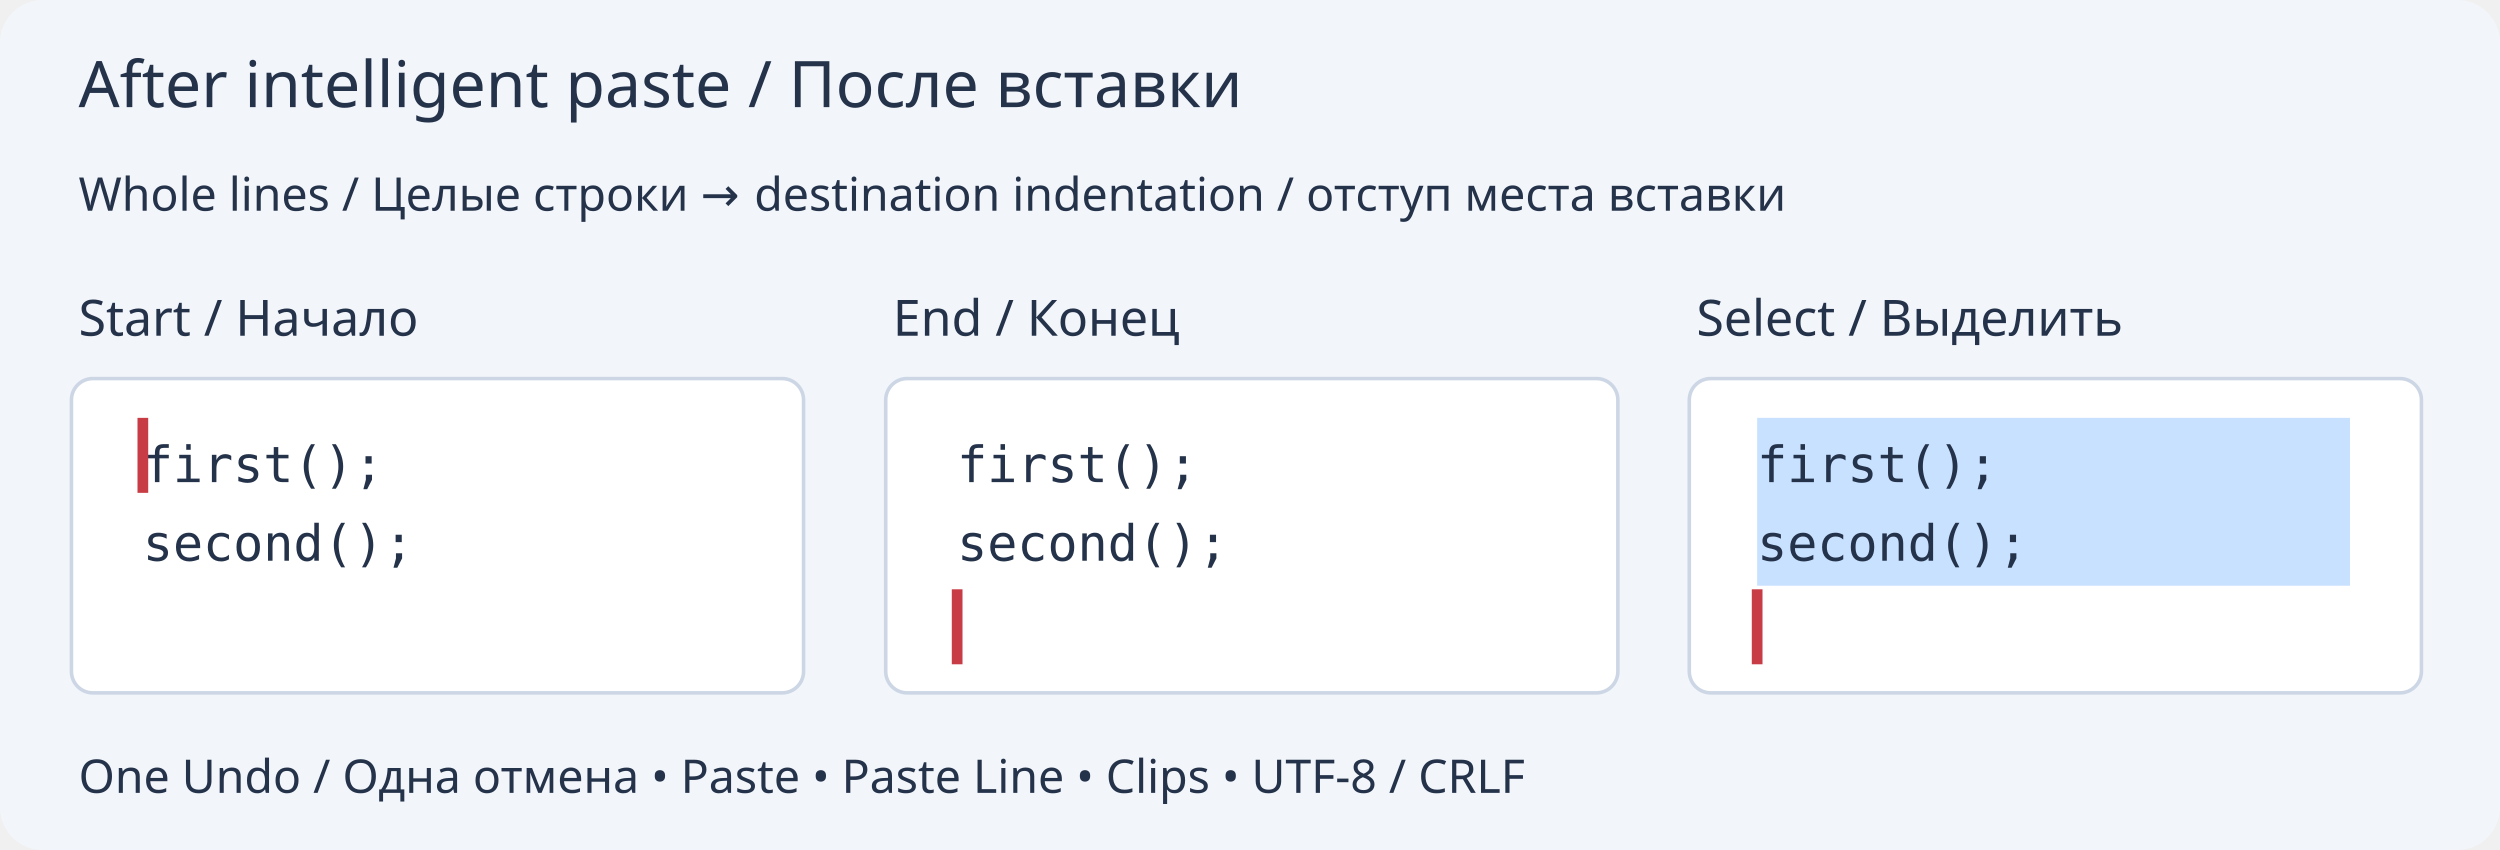
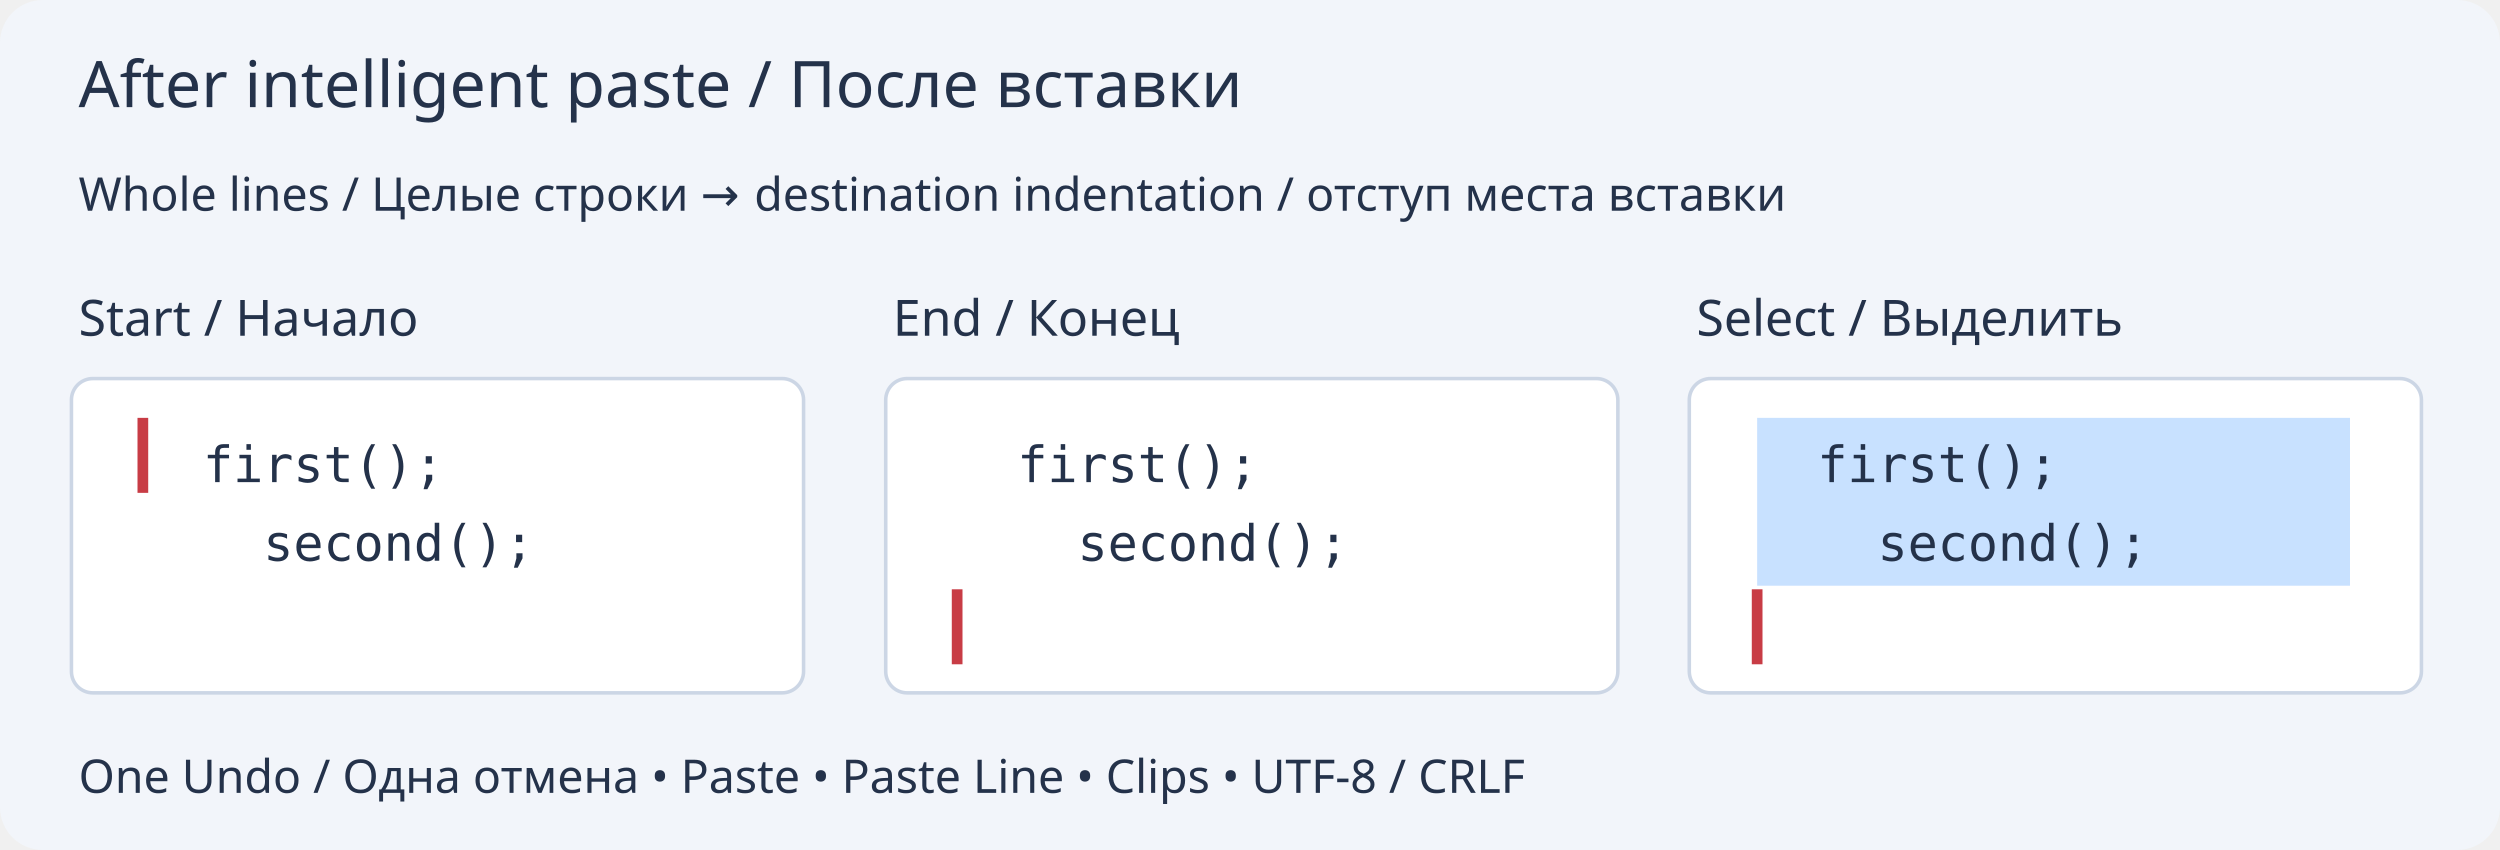
<svg xmlns="http://www.w3.org/2000/svg" width="700" height="238" viewBox="0 0 700 238">
  <rect width="700" height="238" rx="12" fill="#f2f5fa" />
  <g font-family="sans-serif" fill="#24324a">
    <text x="22" y="30" font-size="18">After intelligent paste / После вставки</text>
    <text x="22" y="59" font-size="13">Whole lines / Целые строки → destination indentation / отступ места вставки</text>
    <g font-size="14">
      <text x="22" y="94">Start / Начало</text>
      <text x="250" y="94">End / Конец</text>
      <text x="475" y="94">Select / Выделить</text>
    </g>
    <g fill="#fff" stroke="#ccd6e5">
      <rect x="20" y="106" width="205" height="88" rx="6" />
      <rect x="248" y="106" width="205" height="88" rx="6" />
      <rect x="473" y="106" width="205" height="88" rx="6" />
    </g>
    <rect x="492" y="117" width="166" height="47" fill="#c8e1ff" />
-     <g font-family="monospace" font-size="14">
+     <g font-family="monospace" font-size="14" xml:space="preserve">
      <text x="40" y="135">  first();</text>
      <text x="40" y="157">    second();</text>
      <text x="268" y="135">  first();</text>
      <text x="268" y="157">    second();</text>
      <text x="492" y="135">  first();</text>
      <text x="492" y="157">    second();</text>
    </g>
    <g stroke="#c83c45" stroke-width="3">
      <path d="M40 117v21" />
      <path d="M268 165v21" />
      <path d="M492 165v21" />
    </g>
    <text x="22" y="222" font-size="13">One Undo / Одна отмена • Paste • Paste Line • Clips • UTF-8 / CRLF</text>
  </g>
</svg>
